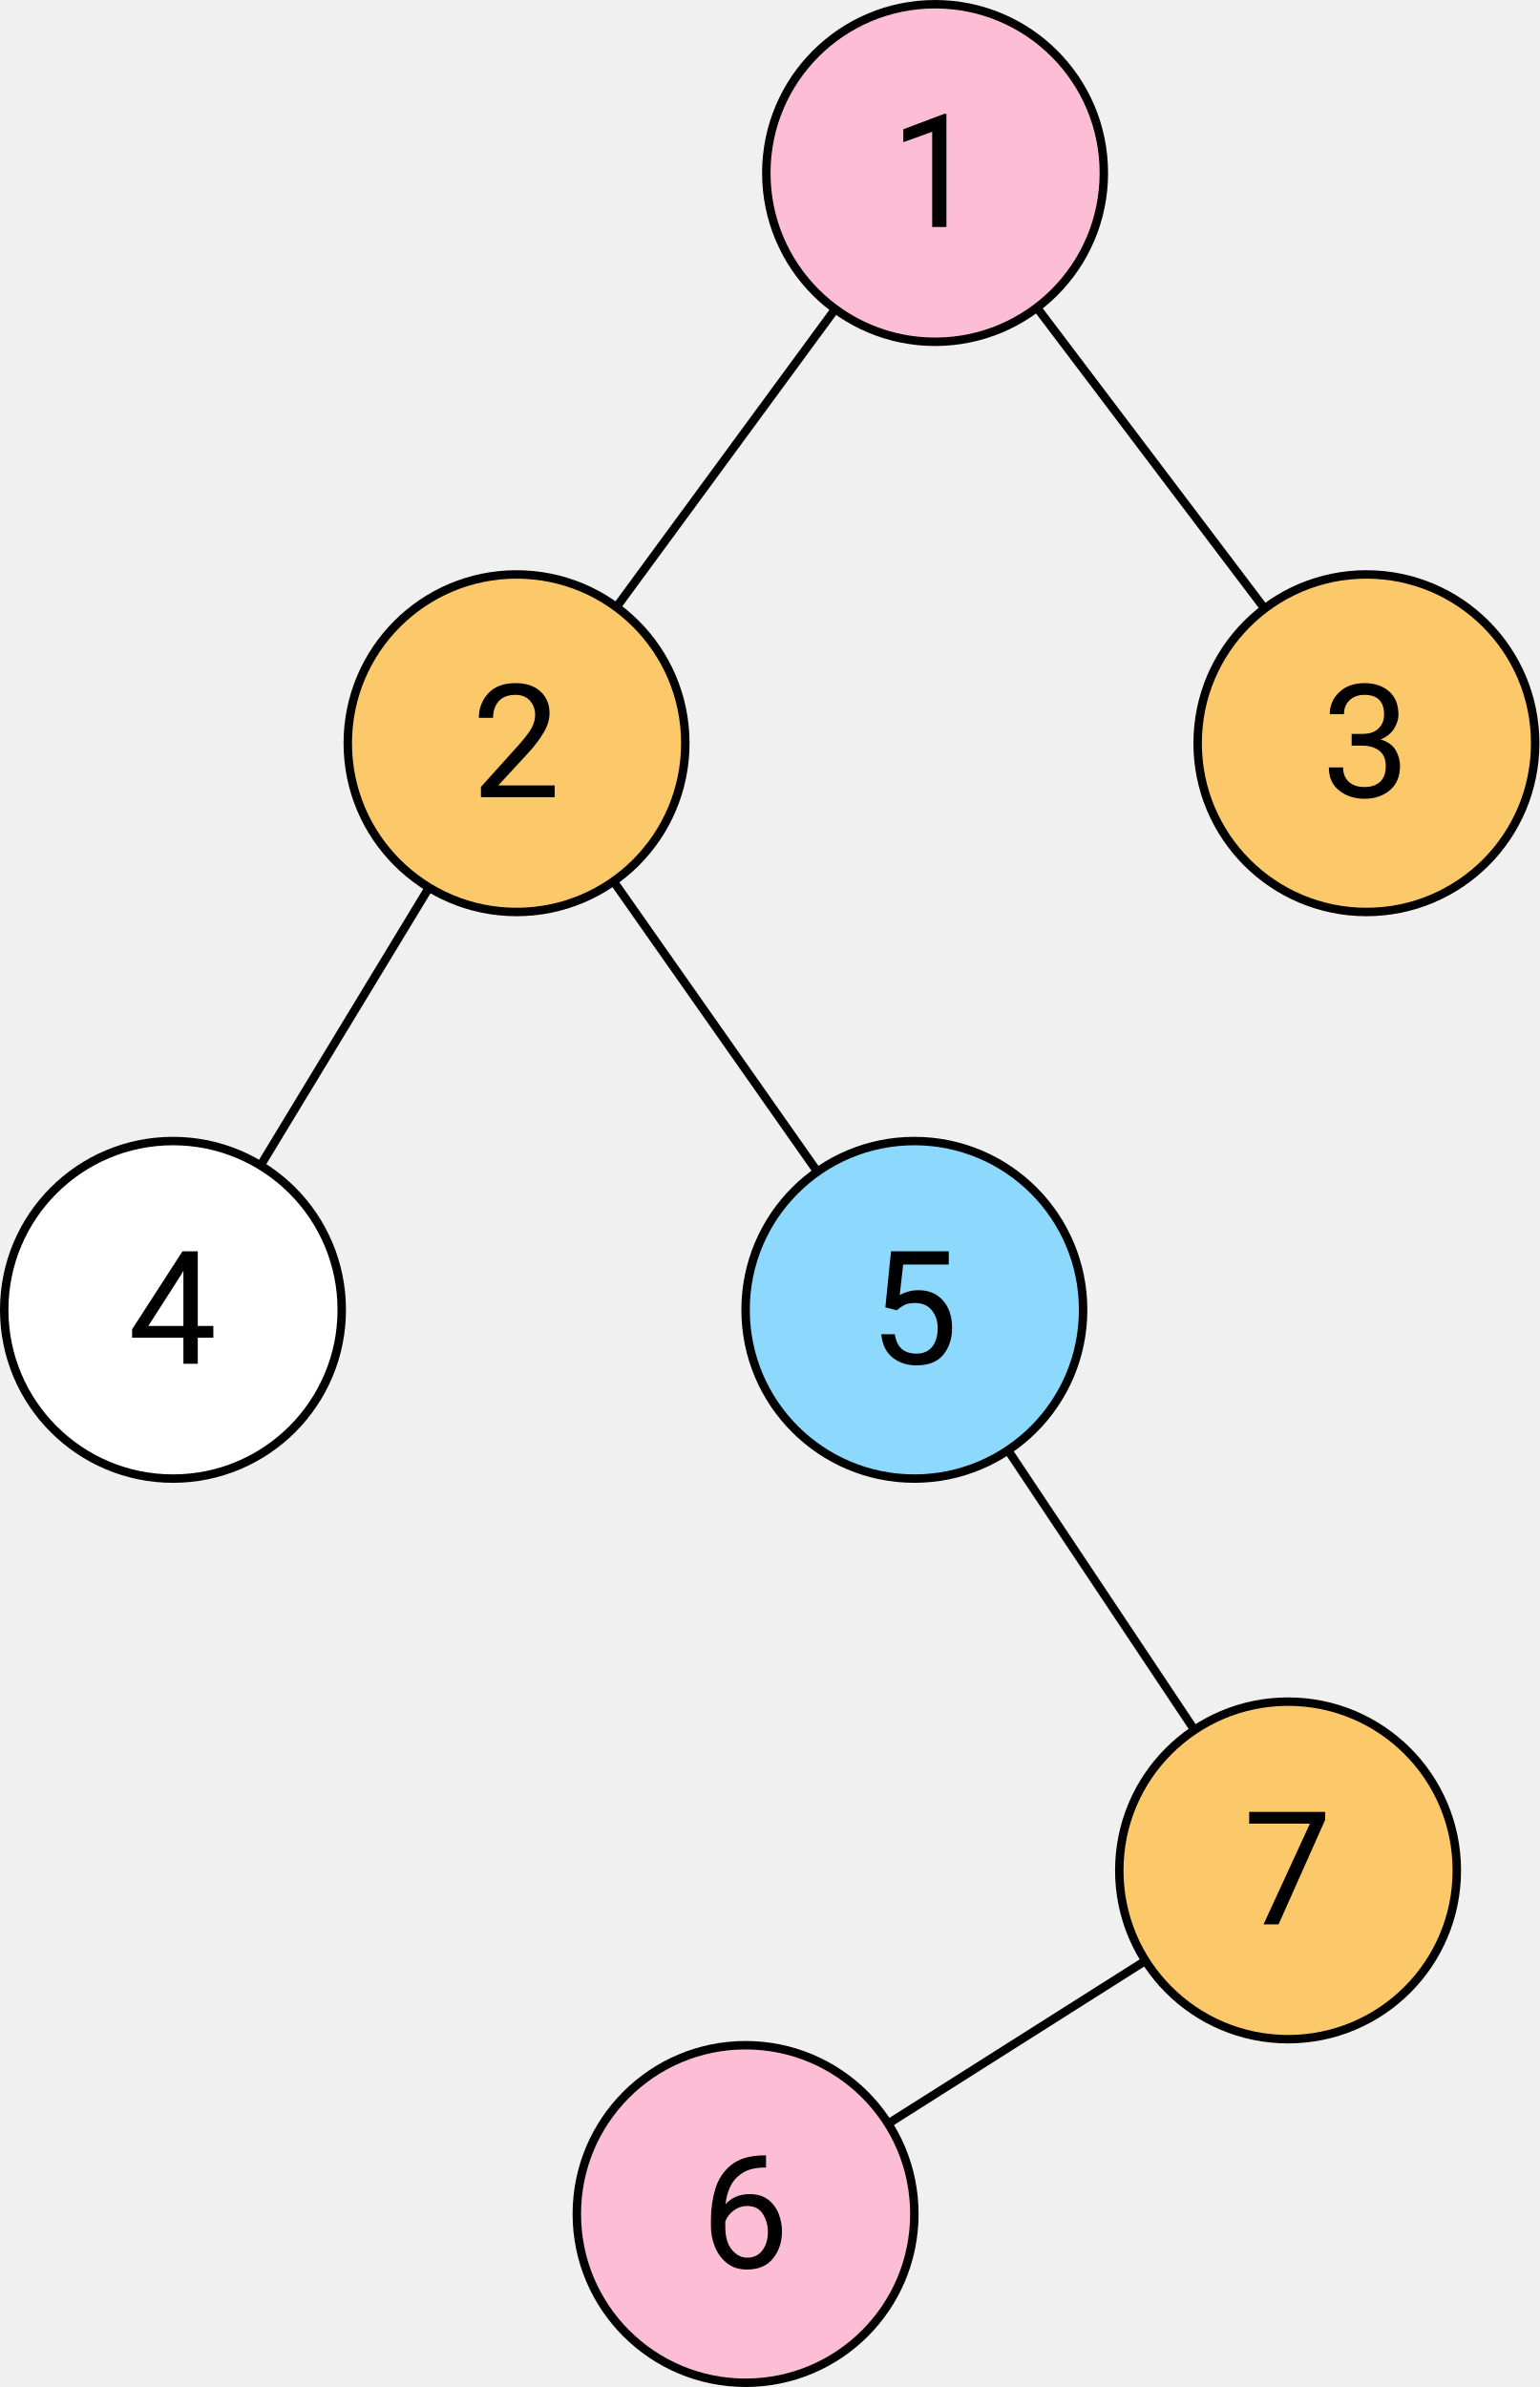
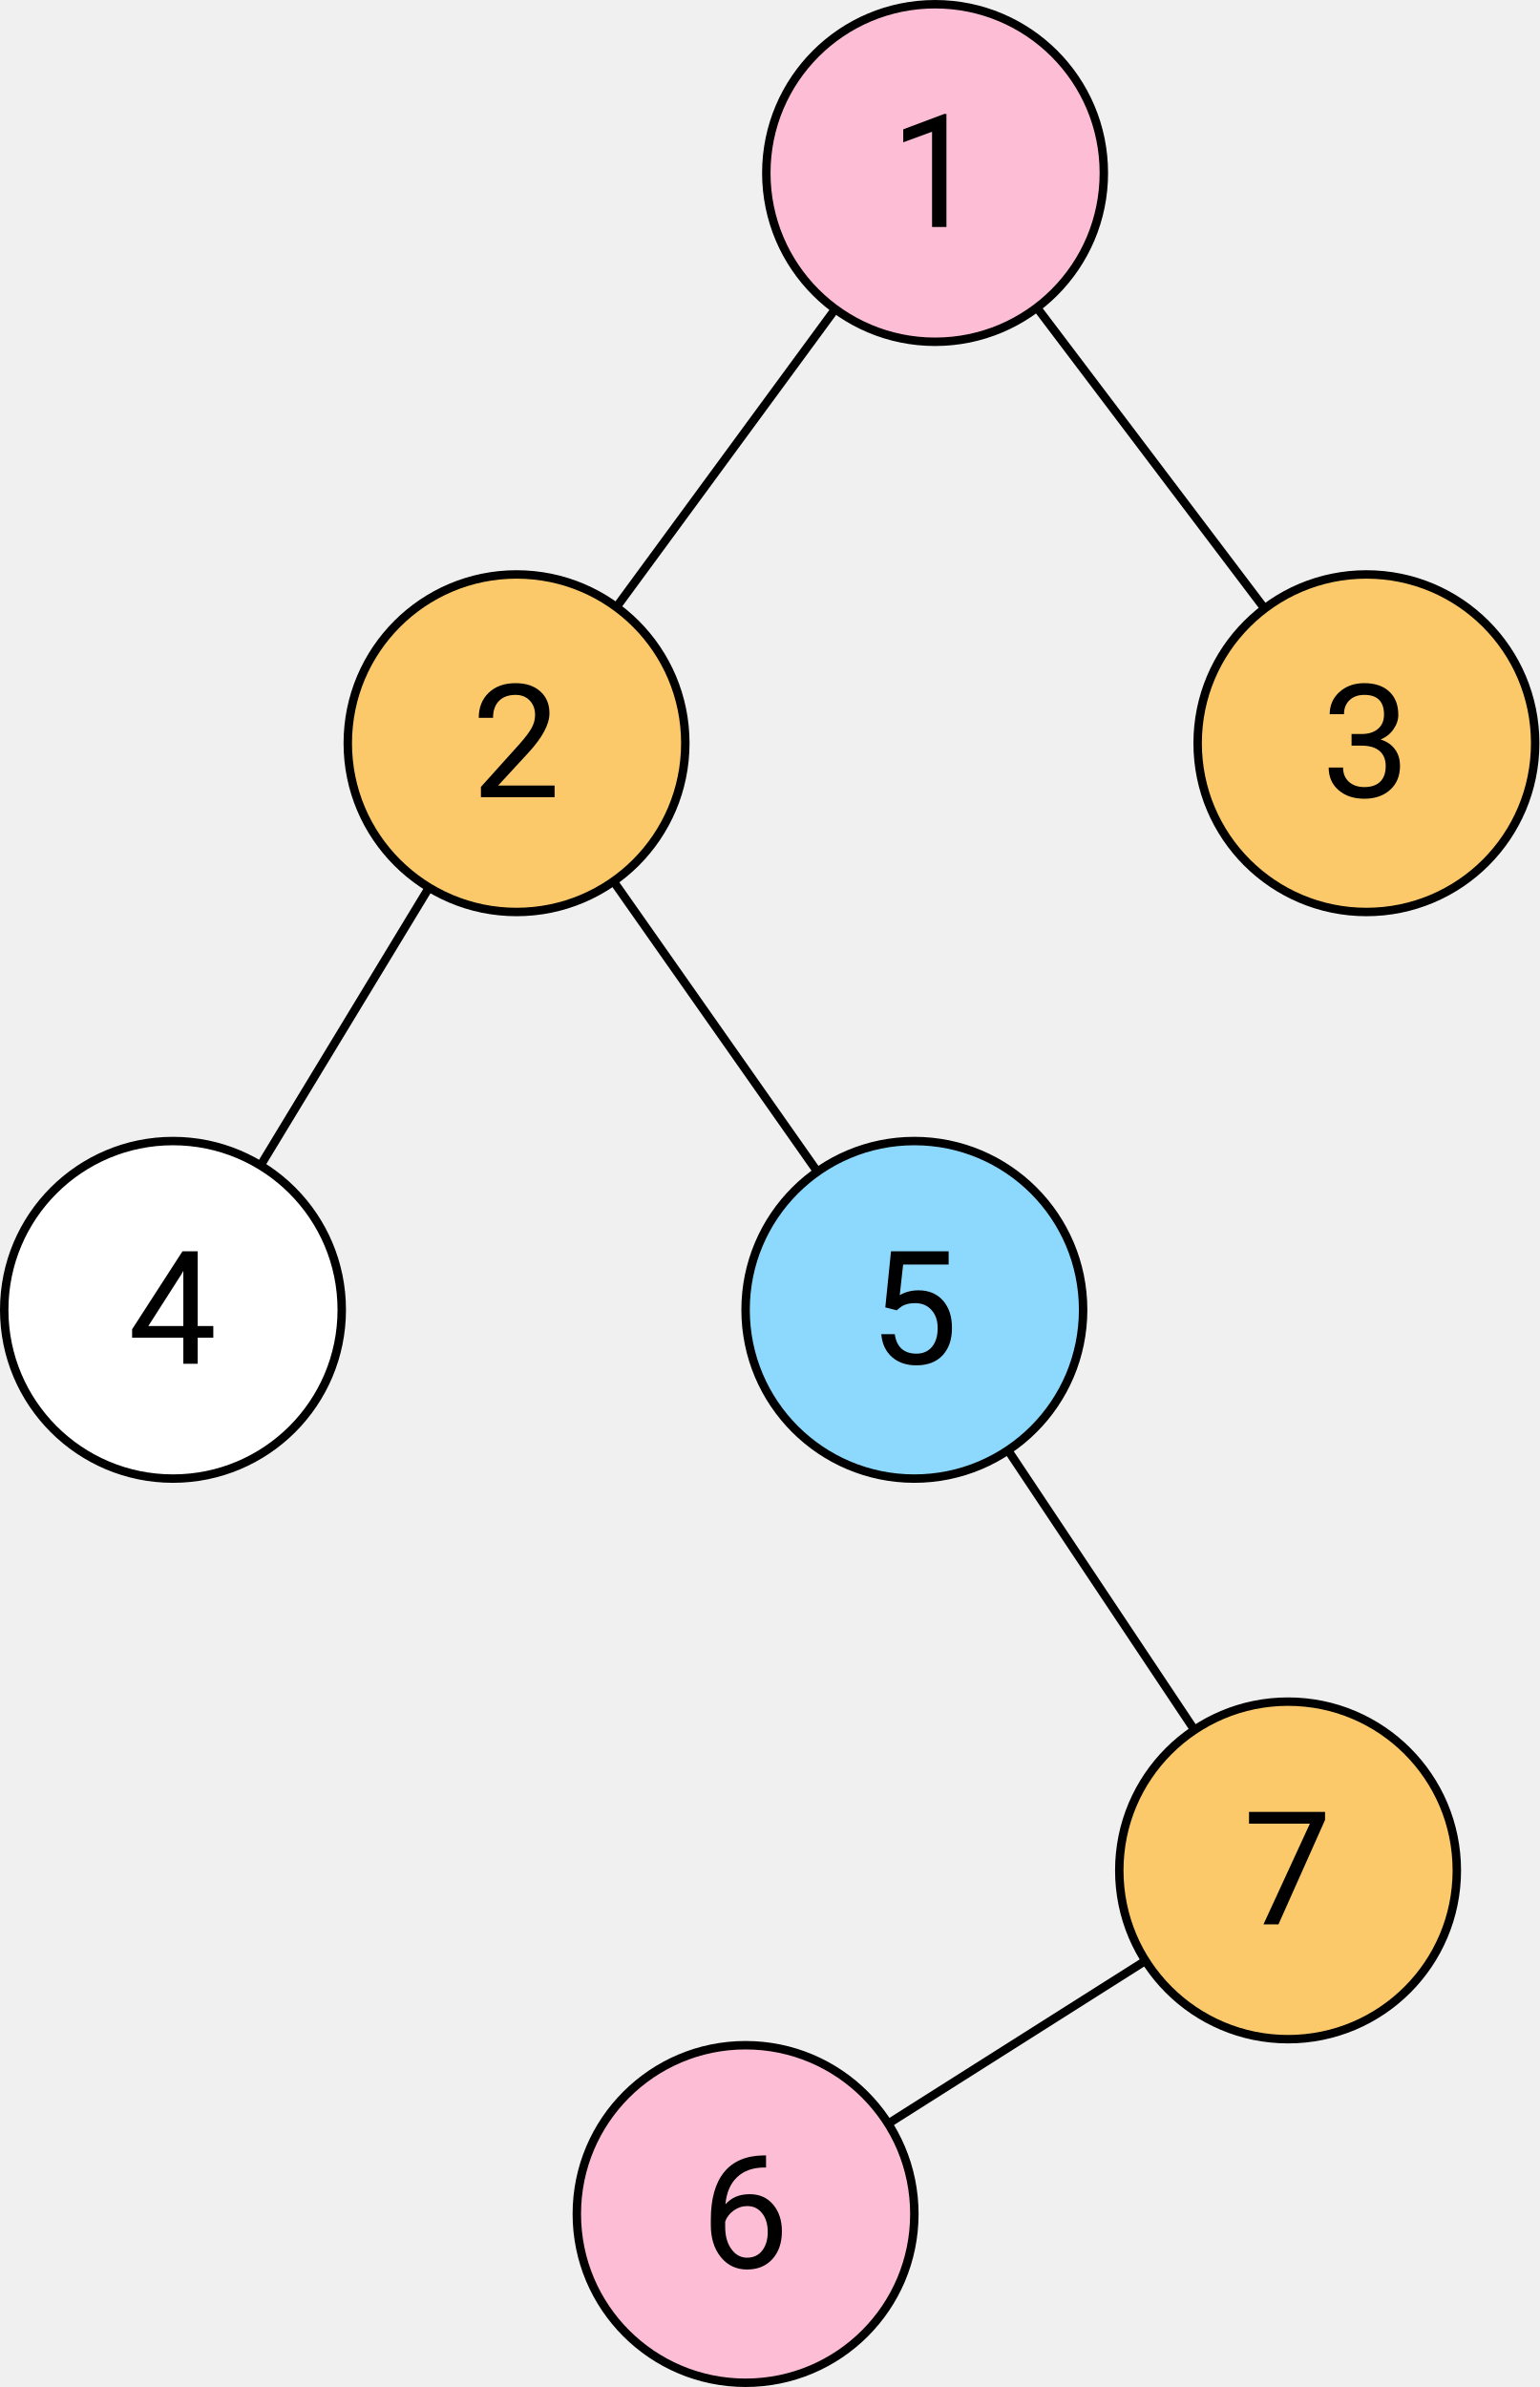
<svg xmlns="http://www.w3.org/2000/svg" width="51.485mm" height="79.828mm" viewBox="0 0 182.429 282.855" id="svg2" version="1.1">
  <defs id="defs4">
    <marker orient="auto" refY="0" refX="0" id="marker4612" style="overflow:visible">
      <path id="path4614" d="M 0,0 5,-5 -12.5,0 5,5 0,0 Z" style="fill:#000000;fill-opacity:1;fill-rule:evenodd;stroke:#000000;stroke-width:1pt;stroke-opacity:1" transform="matrix(-0.4,0,0,-0.4,-4,0)" />
    </marker>
    <marker orient="auto" refY="0" refX="0" id="Arrow1Lend" style="overflow:visible">
      <path id="path4169" d="M 0,0 5,-5 -12.5,0 5,5 0,0 Z" style="fill:#000000;fill-opacity:1;fill-rule:evenodd;stroke:#000000;stroke-width:1pt;stroke-opacity:1" transform="matrix(-0.8,0,0,-0.8,-10,0)" />
    </marker>
  </defs>
  <g id="g4737" transform="translate(-56.64285,-340.0072)">
-     <circle r="20" cy="360.507" cx="167.456" id="path4713" style="fill:#ffb5d0;fill-opacity:0.847;stroke:#000000;stroke-width:1;stroke-miterlimit:4;stroke-dasharray:none;stroke-opacity:1" />
-     <text y="366.903" x="162.127" id="text4715" style="font-style:normal;font-variant:normal;font-weight:normal;font-stretch:normal;font-size:18.75px;line-height:100%;font-family:Roboto;-inkscape-font-specification:'Roboto, Normal';text-align:start;letter-spacing:0px;word-spacing:0px;writing-mode:lr-tb;text-anchor:start;fill:#000000;fill-opacity:1;stroke:none;stroke-width:1px;stroke-linecap:butt;stroke-linejoin:miter;stroke-opacity:1" xml:space="preserve">
-       <tspan y="366.903" x="162.127" id="tspan4727">1</tspan>
-     </text>
+     <path style="fill:#ffb5d0;fill-opacity:0.847;stroke:#000000;stroke-width:1;stroke-miterlimit:4;stroke-dasharray:none;stroke-opacity:1" d="m 187.456,360.507 a 20,20 0 0 1 -20,20 20,20 0 0 1 -20,-20 20,20 0 0 1 20,-20 20,20 0 0 1 20,20 z" id="path4713" />
+     <g style="font-style:normal;font-variant:normal;font-weight:normal;font-stretch:normal;font-size:18.75px;line-height:100%;font-family:Roboto;-inkscape-font-specification:'Roboto, Normal';text-align:start;letter-spacing:0px;word-spacing:0px;writing-mode:lr-tb;text-anchor:start;fill:#000000;fill-opacity:1;stroke:none;stroke-width:1px;stroke-linecap:butt;stroke-linejoin:miter;stroke-opacity:1" id="text4715">
+       <path d="m 168.801,366.903 -1.703,0 0,-11.288 -3.415,1.254 0,-1.538 4.852,-1.822 0.266,0 0,13.394 z" style="" id="path4184" />
+     </g>
  </g>
  <g id="g4737-7" transform="translate(-146.9564,-205.2951)">
-     <circle r="20" cy="360.507" cx="167.456" id="path4713-8" style="fill:#ffffff;fill-opacity:1;stroke:#000000;stroke-width:1;stroke-miterlimit:4;stroke-dasharray:none;stroke-opacity:1" />
-     <text y="366.903" x="162.127" id="text4715-5" style="font-style:normal;font-variant:normal;font-weight:normal;font-stretch:normal;font-size:18.75px;line-height:100%;font-family:Roboto;-inkscape-font-specification:'Roboto, Normal';text-align:start;letter-spacing:0px;word-spacing:0px;writing-mode:lr-tb;text-anchor:start;fill:#000000;fill-opacity:1;stroke:none;stroke-width:1px;stroke-linecap:butt;stroke-linejoin:miter;stroke-opacity:1" xml:space="preserve">
-       <tspan y="366.903" x="162.127" id="tspan4727-6">4</tspan>
-     </text>
+     <path style="fill:#ffffff;fill-opacity:1;stroke:#000000;stroke-width:1;stroke-miterlimit:4;stroke-dasharray:none;stroke-opacity:1" d="m 187.456,360.507 a 20,20 0 0 1 -20,20 20,20 0 0 1 -20,-20 20,20 0 0 1 20,-20 20,20 0 0 1 20,20 z" id="path4713-8" />
+     <g style="font-style:normal;font-variant:normal;font-weight:normal;font-stretch:normal;font-size:18.75px;line-height:100%;font-family:Roboto;-inkscape-font-specification:'Roboto, Normal';text-align:start;letter-spacing:0px;word-spacing:0px;writing-mode:lr-tb;text-anchor:start;fill:#000000;fill-opacity:1;stroke:none;stroke-width:1px;stroke-linecap:butt;stroke-linejoin:miter;stroke-opacity:1" id="text4715-5">
+       <path d="m 170.385,362.426 1.849,0 0,1.382 -1.849,0 0,3.094 -1.703,0 0,-3.094 -6.07,0 0,-0.998 5.969,-9.238 1.804,0 0,8.853 z m -5.85,0 4.147,0 0,-6.537 -0.201,0.366 -3.946,6.171 z" style="" id="path4188" />
+     </g>
  </g>
  <g id="g4737-8" transform="translate(-59.09921,-205.2951)">
-     <circle r="20" cy="360.507" cx="167.456" id="path4713-4" style="fill:#7bd4ff;fill-opacity:0.847;stroke:#000000;stroke-width:1;stroke-miterlimit:4;stroke-dasharray:none;stroke-opacity:1" />
-     <text y="366.903" x="162.127" id="text4715-56" style="font-style:normal;font-variant:normal;font-weight:normal;font-stretch:normal;font-size:18.75px;line-height:100%;font-family:Roboto;-inkscape-font-specification:'Roboto, Normal';text-align:start;letter-spacing:0px;word-spacing:0px;writing-mode:lr-tb;text-anchor:start;fill:#000000;fill-opacity:1;stroke:none;stroke-width:1px;stroke-linecap:butt;stroke-linejoin:miter;stroke-opacity:1" xml:space="preserve">
-       <tspan y="366.903" x="162.127" id="tspan4727-1">5</tspan>
-     </text>
+     <path style="fill:#7bd4ff;fill-opacity:0.847;stroke:#000000;stroke-width:1;stroke-miterlimit:4;stroke-dasharray:none;stroke-opacity:1" d="m 187.456,360.507 a 20,20 0 0 1 -20,20 20,20 0 0 1 -20,-20 20,20 0 0 1 20,-20 20,20 0 0 1 20,20 z" id="path4713-4" />
+     <g style="font-style:normal;font-variant:normal;font-weight:normal;font-stretch:normal;font-size:18.75px;line-height:100%;font-family:Roboto;-inkscape-font-specification:'Roboto, Normal';text-align:start;letter-spacing:0px;word-spacing:0px;writing-mode:lr-tb;text-anchor:start;fill:#000000;fill-opacity:1;stroke:none;stroke-width:1px;stroke-linecap:butt;stroke-linejoin:miter;stroke-opacity:1" id="text4715-56">
+       <path d="m 164.013,360.219 0.677,-6.647 6.83,0 0,1.566 -5.392,0 -0.403,3.635 q 0.98,-0.577 2.225,-0.577 1.822,0 2.893,1.208 1.071,1.199 1.071,3.25 0,2.06 -1.117,3.25 -1.108,1.181 -3.104,1.181 -1.767,0 -2.884,-0.98 -1.117,-0.98 -1.273,-2.71 l 1.602,0 q 0.156,1.144 0.815,1.73 0.659,0.577 1.74,0.577 1.181,0 1.849,-0.806 0.677,-0.806 0.677,-2.225 0,-1.337 -0.732,-2.142 -0.723,-0.815 -1.932,-0.815 -1.108,0 -1.74,0.485 l -0.449,0.366 -1.355,-0.348 z" style="" id="path4192" />
+     </g>
  </g>
  <g id="g4737-3" transform="translate(-5.527783,-272.438)">
-     <circle r="20" cy="360.507" cx="167.456" id="path4713-7" style="fill:#fec152;fill-opacity:0.847;stroke:#000000;stroke-width:1;stroke-miterlimit:4;stroke-dasharray:none;stroke-opacity:1" />
-     <text y="366.903" x="162.127" id="text4715-3" style="font-style:normal;font-variant:normal;font-weight:normal;font-stretch:normal;font-size:18.75px;line-height:100%;font-family:Roboto;-inkscape-font-specification:'Roboto, Normal';text-align:start;letter-spacing:0px;word-spacing:0px;writing-mode:lr-tb;text-anchor:start;fill:#000000;fill-opacity:1;stroke:none;stroke-width:1px;stroke-linecap:butt;stroke-linejoin:miter;stroke-opacity:1" xml:space="preserve">
-       <tspan y="366.903" x="162.127" id="tspan4727-10">3</tspan>
-     </text>
+     <path style="fill:#fec152;fill-opacity:0.847;stroke:#000000;stroke-width:1;stroke-miterlimit:4;stroke-dasharray:none;stroke-opacity:1" d="m 187.456,360.507 a 20,20 0 0 1 -20,20 20,20 0 0 1 -20,-20 20,20 0 0 1 20,-20 20,20 0 0 1 20,20 z" id="path4713-7" />
+     <g style="font-style:normal;font-variant:normal;font-weight:normal;font-stretch:normal;font-size:18.75px;line-height:100%;font-family:Roboto;-inkscape-font-specification:'Roboto, Normal';text-align:start;letter-spacing:0px;word-spacing:0px;writing-mode:lr-tb;text-anchor:start;fill:#000000;fill-opacity:1;stroke:none;stroke-width:1px;stroke-linecap:butt;stroke-linejoin:miter;stroke-opacity:1" id="text4715-3">
+       <path d="m 165.697,359.414 1.273,0 q 1.199,-0.018 1.886,-0.632 0.687,-0.613 0.687,-1.657 0,-2.344 -2.335,-2.344 -1.099,0 -1.758,0.632 -0.65,0.623 -0.65,1.657 l -1.694,0 q 0,-1.584 1.154,-2.628 1.163,-1.053 2.948,-1.053 1.886,0 2.957,0.998 1.071,0.998 1.071,2.774 0,0.87 -0.568,1.685 -0.558,0.815 -1.529,1.218 1.099,0.348 1.694,1.154 0.604,0.806 0.604,1.968 0,1.794 -1.172,2.847 -1.172,1.053 -3.049,1.053 -1.877,0 -3.058,-1.016 -1.172,-1.016 -1.172,-2.683 l 1.703,0 q 0,1.053 0.687,1.685 0.687,0.632 1.84,0.632 1.227,0 1.877,-0.641 0.65,-0.641 0.65,-1.84 0,-1.163 -0.714,-1.785 -0.714,-0.623 -2.06,-0.641 l -1.273,0 0,-1.382 z" style="" id="path4196" />
+     </g>
  </g>
  <g id="g4737-6" transform="translate(-106.2421,-272.438)">
-     <circle r="20" cy="360.507" cx="167.456" id="path4713-1" style="fill:#fec152;fill-opacity:0.847;stroke:#000000;stroke-width:1;stroke-miterlimit:4;stroke-dasharray:none;stroke-opacity:1" />
-     <text y="366.903" x="162.127" id="text4715-35" style="font-style:normal;font-variant:normal;font-weight:normal;font-stretch:normal;font-size:18.75px;line-height:100%;font-family:Roboto;-inkscape-font-specification:'Roboto, Normal';text-align:start;letter-spacing:0px;word-spacing:0px;writing-mode:lr-tb;text-anchor:start;fill:#000000;fill-opacity:1;stroke:none;stroke-width:1px;stroke-linecap:butt;stroke-linejoin:miter;stroke-opacity:1" xml:space="preserve">
-       <tspan y="366.903" x="162.127" id="tspan4727-2">2</tspan>
-     </text>
+     <path style="fill:#fec152;fill-opacity:0.847;stroke:#000000;stroke-width:1;stroke-miterlimit:4;stroke-dasharray:none;stroke-opacity:1" d="m 187.456,360.507 a 20,20 0 0 1 -20,20 20,20 0 0 1 -20,-20 20,20 0 0 1 20,-20 20,20 0 0 1 20,20 z" id="path4713-1" />
+     <g style="font-style:normal;font-variant:normal;font-weight:normal;font-stretch:normal;font-size:18.75px;line-height:100%;font-family:Roboto;-inkscape-font-specification:'Roboto, Normal';text-align:start;letter-spacing:0px;word-spacing:0px;writing-mode:lr-tb;text-anchor:start;fill:#000000;fill-opacity:1;stroke:none;stroke-width:1px;stroke-linecap:butt;stroke-linejoin:miter;stroke-opacity:1" id="text4715-35">
+       <path d="m 171.969,366.903 -8.734,0 0,-1.218 4.614,-5.127 q 1.025,-1.163 1.41,-1.886 0.394,-0.732 0.394,-1.511 0,-1.044 -0.632,-1.712 -0.632,-0.668 -1.685,-0.668 -1.263,0 -1.968,0.723 -0.696,0.714 -0.696,1.996 l -1.694,0 q 0,-1.84 1.181,-2.975 1.19,-1.135 3.177,-1.135 1.859,0 2.939,0.98 1.08,0.97 1.08,2.591 0,1.968 -2.509,4.688 l -3.571,3.873 6.692,0 0,1.382 z" style="" id="path4200" />
+     </g>
  </g>
  <g id="g4737-9" transform="translate(-79.09921,-98.15226)">
-     <circle r="20" cy="360.507" cx="167.456" id="path4713-83" style="fill:#ffb5d0;fill-opacity:0.847;stroke:#000000;stroke-width:1;stroke-miterlimit:4;stroke-dasharray:none;stroke-opacity:1" />
-     <text y="366.903" x="162.127" id="text4715-4" style="font-style:normal;font-variant:normal;font-weight:normal;font-stretch:normal;font-size:18.75px;line-height:100%;font-family:Roboto;-inkscape-font-specification:'Roboto, Normal';text-align:start;letter-spacing:0px;word-spacing:0px;writing-mode:lr-tb;text-anchor:start;fill:#000000;fill-opacity:1;stroke:none;stroke-width:1px;stroke-linecap:butt;stroke-linejoin:miter;stroke-opacity:1" xml:space="preserve">
-       <tspan y="366.903" x="162.127" id="tspan4727-0">6</tspan>
-     </text>
+     <path style="fill:#ffb5d0;fill-opacity:0.847;stroke:#000000;stroke-width:1;stroke-miterlimit:4;stroke-dasharray:none;stroke-opacity:1" d="m 187.456,360.507 a 20,20 0 0 1 -20,20 20,20 0 0 1 -20,-20 20,20 0 0 1 20,-20 20,20 0 0 1 20,20 z" id="path4713-83" />
+     <g style="font-style:normal;font-variant:normal;font-weight:normal;font-stretch:normal;font-size:18.75px;line-height:100%;font-family:Roboto;-inkscape-font-specification:'Roboto, Normal';text-align:start;letter-spacing:0px;word-spacing:0px;writing-mode:lr-tb;text-anchor:start;fill:#000000;fill-opacity:1;stroke:none;stroke-width:1px;stroke-linecap:butt;stroke-linejoin:miter;stroke-opacity:1" id="text4715-4">
+       <path d="m 169.881,353.563 0,1.437 -0.311,0 q -1.978,0.037 -3.149,1.172 -1.172,1.135 -1.355,3.195 1.053,-1.208 2.875,-1.208 1.74,0 2.774,1.227 1.044,1.227 1.044,3.168 0,2.06 -1.126,3.296 -1.117,1.236 -3.003,1.236 -1.913,0 -3.104,-1.465 -1.19,-1.474 -1.19,-3.79 l 0,-0.65 q 0,-3.68 1.566,-5.621 1.575,-1.95 4.678,-1.996 l 0.302,0 z m -2.225,6.006 q -0.87,0 -1.602,0.522 -0.732,0.522 -1.016,1.309 l 0,0.623 q 0,1.648 0.742,2.655 0.742,1.007 1.849,1.007 1.144,0 1.794,-0.842 0.659,-0.842 0.659,-2.206 0,-1.373 -0.668,-2.216 -0.659,-0.851 -1.758,-0.851 z" style="" id="path4204" />
+     </g>
  </g>
  <g id="g4737-4" transform="translate(-14.8135,-138.8665)">
-     <circle r="20" cy="360.507" cx="167.456" id="path4713-13" style="fill:#fec152;fill-opacity:0.847;stroke:#000000;stroke-width:1;stroke-miterlimit:4;stroke-dasharray:none;stroke-opacity:1" />
-     <text y="366.903" x="162.127" id="text4715-36" style="font-style:normal;font-variant:normal;font-weight:normal;font-stretch:normal;font-size:18.75px;line-height:100%;font-family:Roboto;-inkscape-font-specification:'Roboto, Normal';text-align:start;letter-spacing:0px;word-spacing:0px;writing-mode:lr-tb;text-anchor:start;fill:#000000;fill-opacity:1;stroke:none;stroke-width:1px;stroke-linecap:butt;stroke-linejoin:miter;stroke-opacity:1" xml:space="preserve">
-       <tspan y="366.903" x="162.127" id="tspan4727-25">7</tspan>
-     </text>
+     <path style="fill:#fec152;fill-opacity:0.847;stroke:#000000;stroke-width:1;stroke-miterlimit:4;stroke-dasharray:none;stroke-opacity:1" d="m 187.456,360.507 a 20,20 0 0 1 -20,20 20,20 0 0 1 -20,-20 20,20 0 0 1 20,-20 20,20 0 0 1 20,20 z" id="path4713-13" />
+     <g style="font-style:normal;font-variant:normal;font-weight:normal;font-stretch:normal;font-size:18.75px;line-height:100%;font-family:Roboto;-inkscape-font-specification:'Roboto, Normal';text-align:start;letter-spacing:0px;word-spacing:0px;writing-mode:lr-tb;text-anchor:start;fill:#000000;fill-opacity:1;stroke:none;stroke-width:1px;stroke-linecap:butt;stroke-linejoin:miter;stroke-opacity:1" id="text4715-36">
+       <path d="m 171.84,354.525 -5.521,12.378 -1.776,0 5.502,-11.938 -7.214,0 0,-1.392 9.009,0 0,0.952 z" style="" id="path4208" />
+     </g>
  </g>
  <path style="fill:none;fill-rule:evenodd;stroke:#000000;stroke-width:1px;stroke-linecap:butt;stroke-linejoin:miter;stroke-opacity:1" d="M 98.979,36.622 73.049,71.947" id="path4830" />
  <path style="fill:none;fill-rule:evenodd;stroke:#000000;stroke-width:1px;stroke-linecap:butt;stroke-linejoin:miter;stroke-opacity:1" d="m 122.879,36.45 26.983,35.669" id="path4832" />
  <path style="fill:none;fill-rule:evenodd;stroke:#000000;stroke-width:1px;stroke-linecap:butt;stroke-linejoin:miter;stroke-opacity:1" d="M 50.844,105.17 30.87,138.111" id="path4834" />
  <path style="fill:none;fill-rule:evenodd;stroke:#000000;stroke-width:1px;stroke-linecap:butt;stroke-linejoin:miter;stroke-opacity:1" d="m 72.707,104.437 24.158,34.407" id="path4836" />
  <path style="fill:none;fill-rule:evenodd;stroke:#000000;stroke-width:1px;stroke-linecap:butt;stroke-linejoin:miter;stroke-opacity:1" d="m 119.451,171.853 22.098,33.147" id="path4838" />
  <path style="fill:none;fill-rule:evenodd;stroke:#000000;stroke-width:1px;stroke-linecap:butt;stroke-linejoin:miter;stroke-opacity:1" d="m 135.746,232.342 -30.493,19.312" id="path4840" />
</svg>
